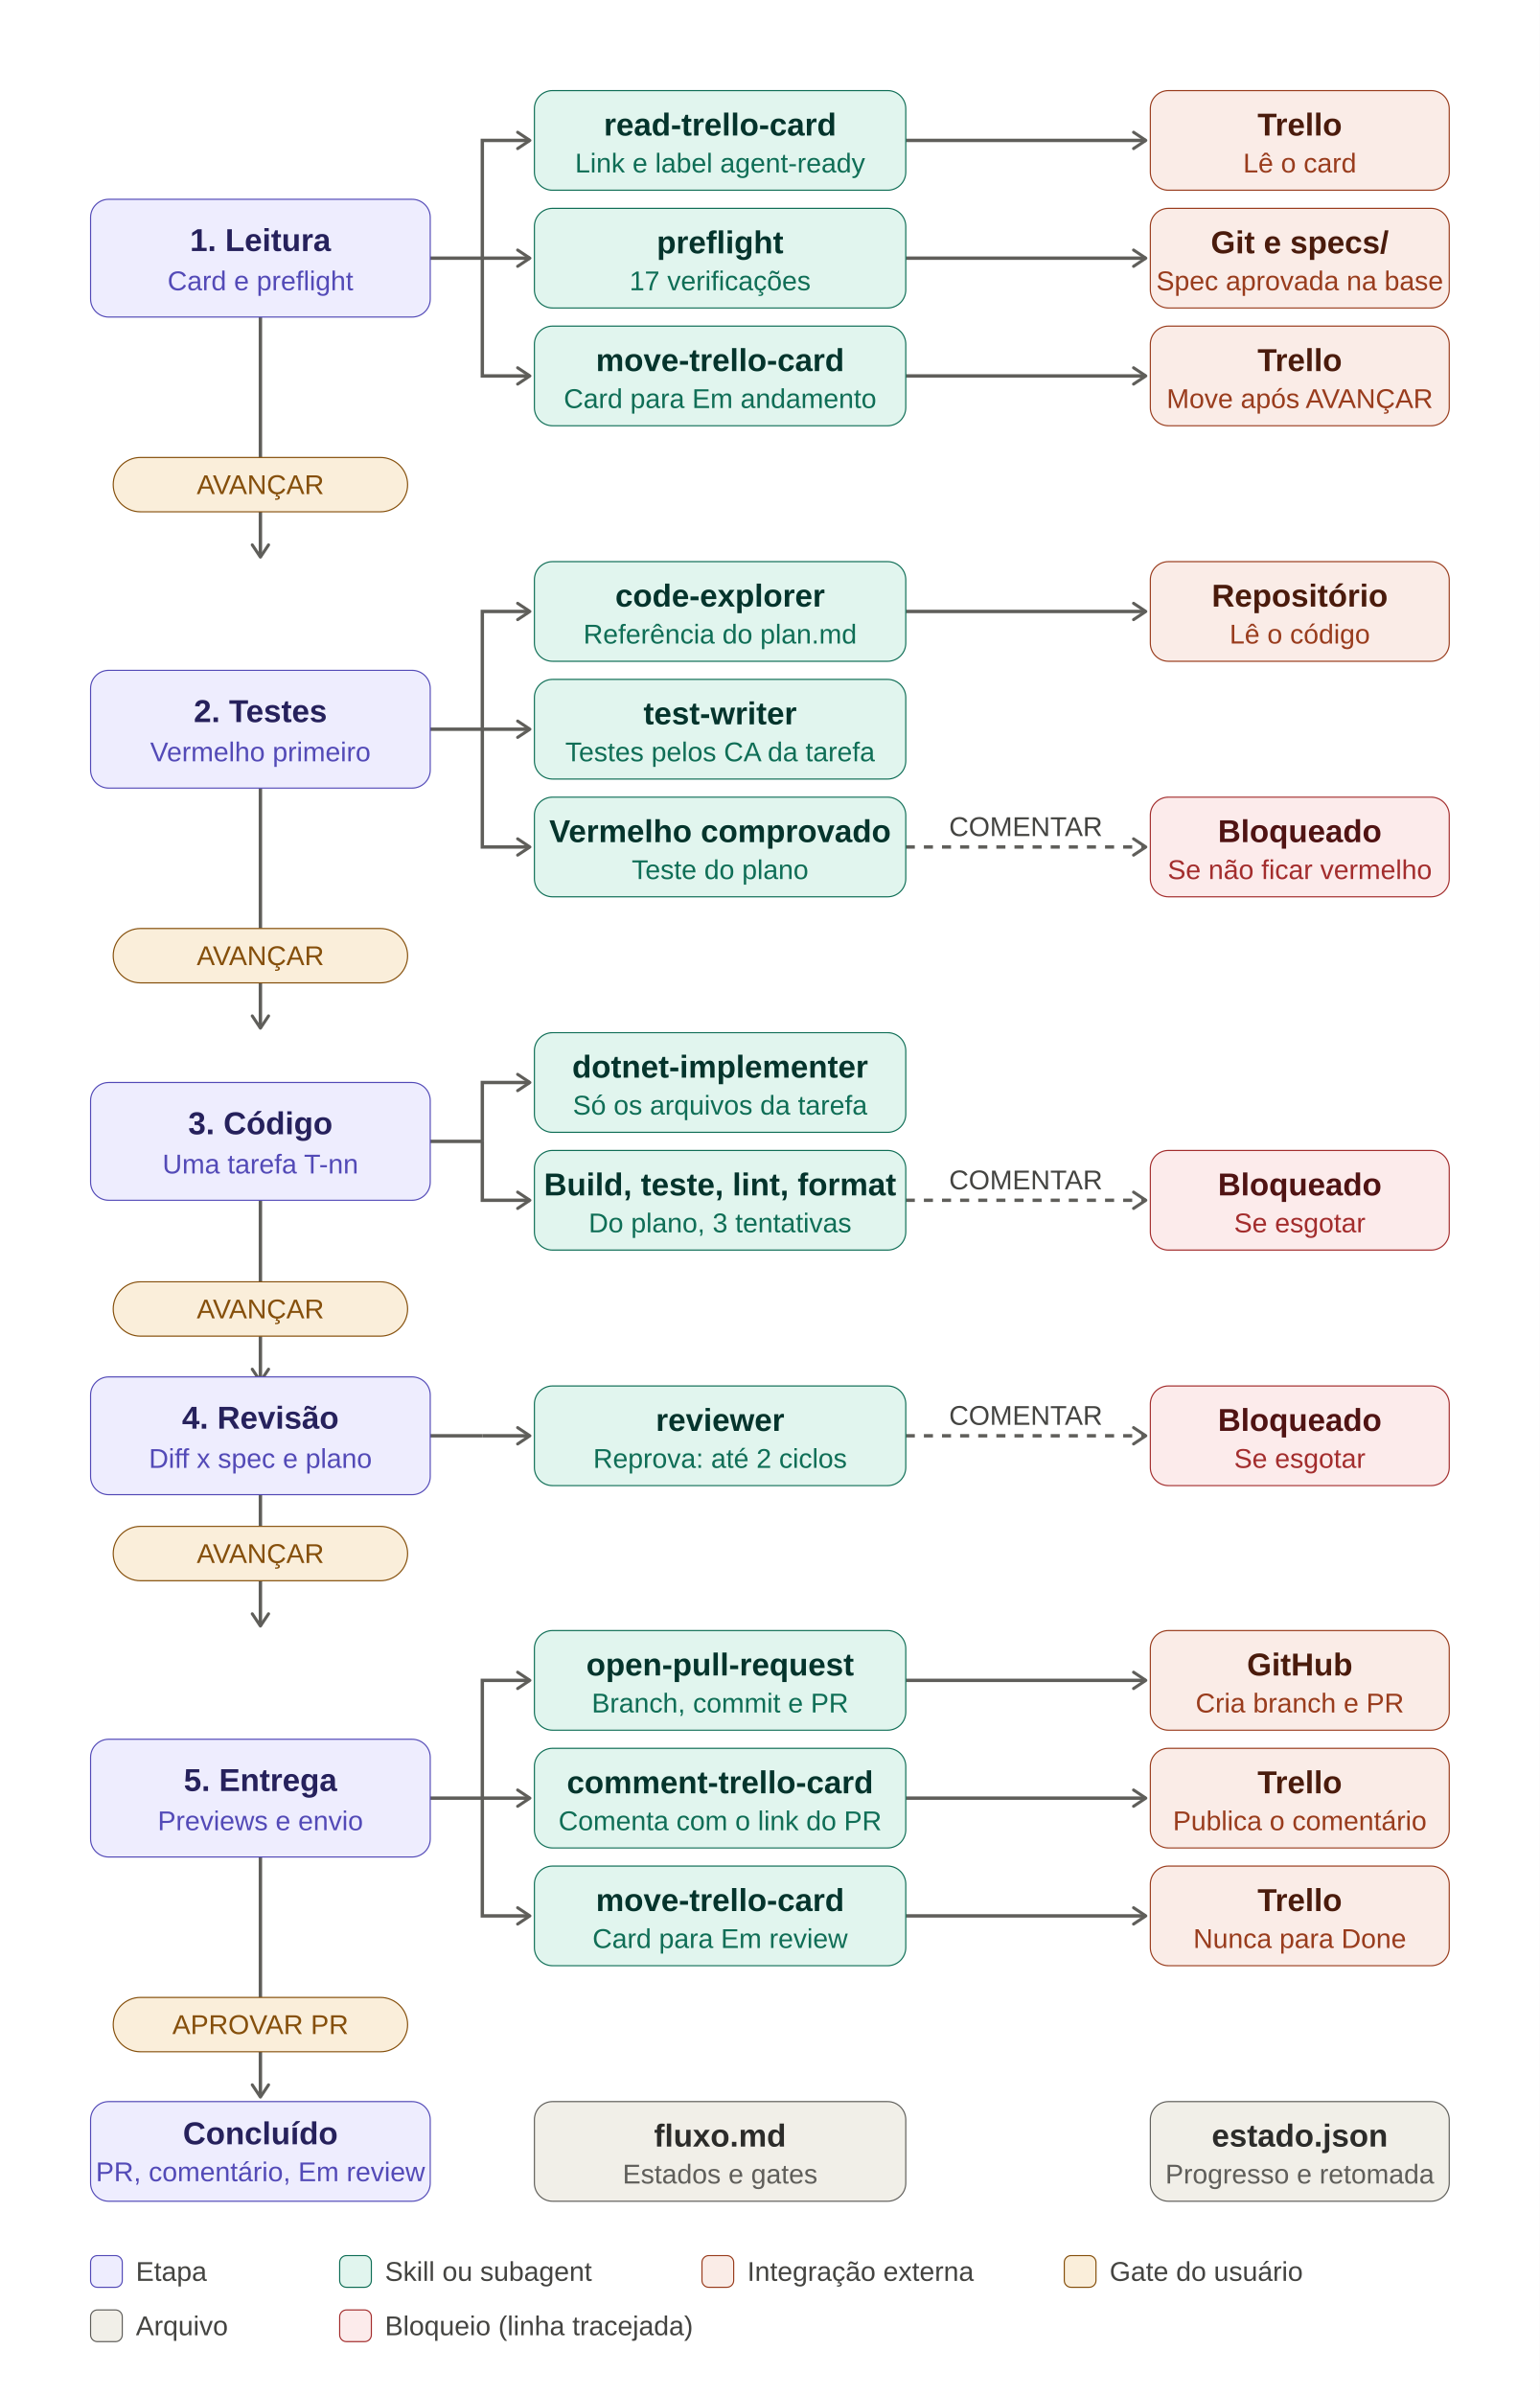
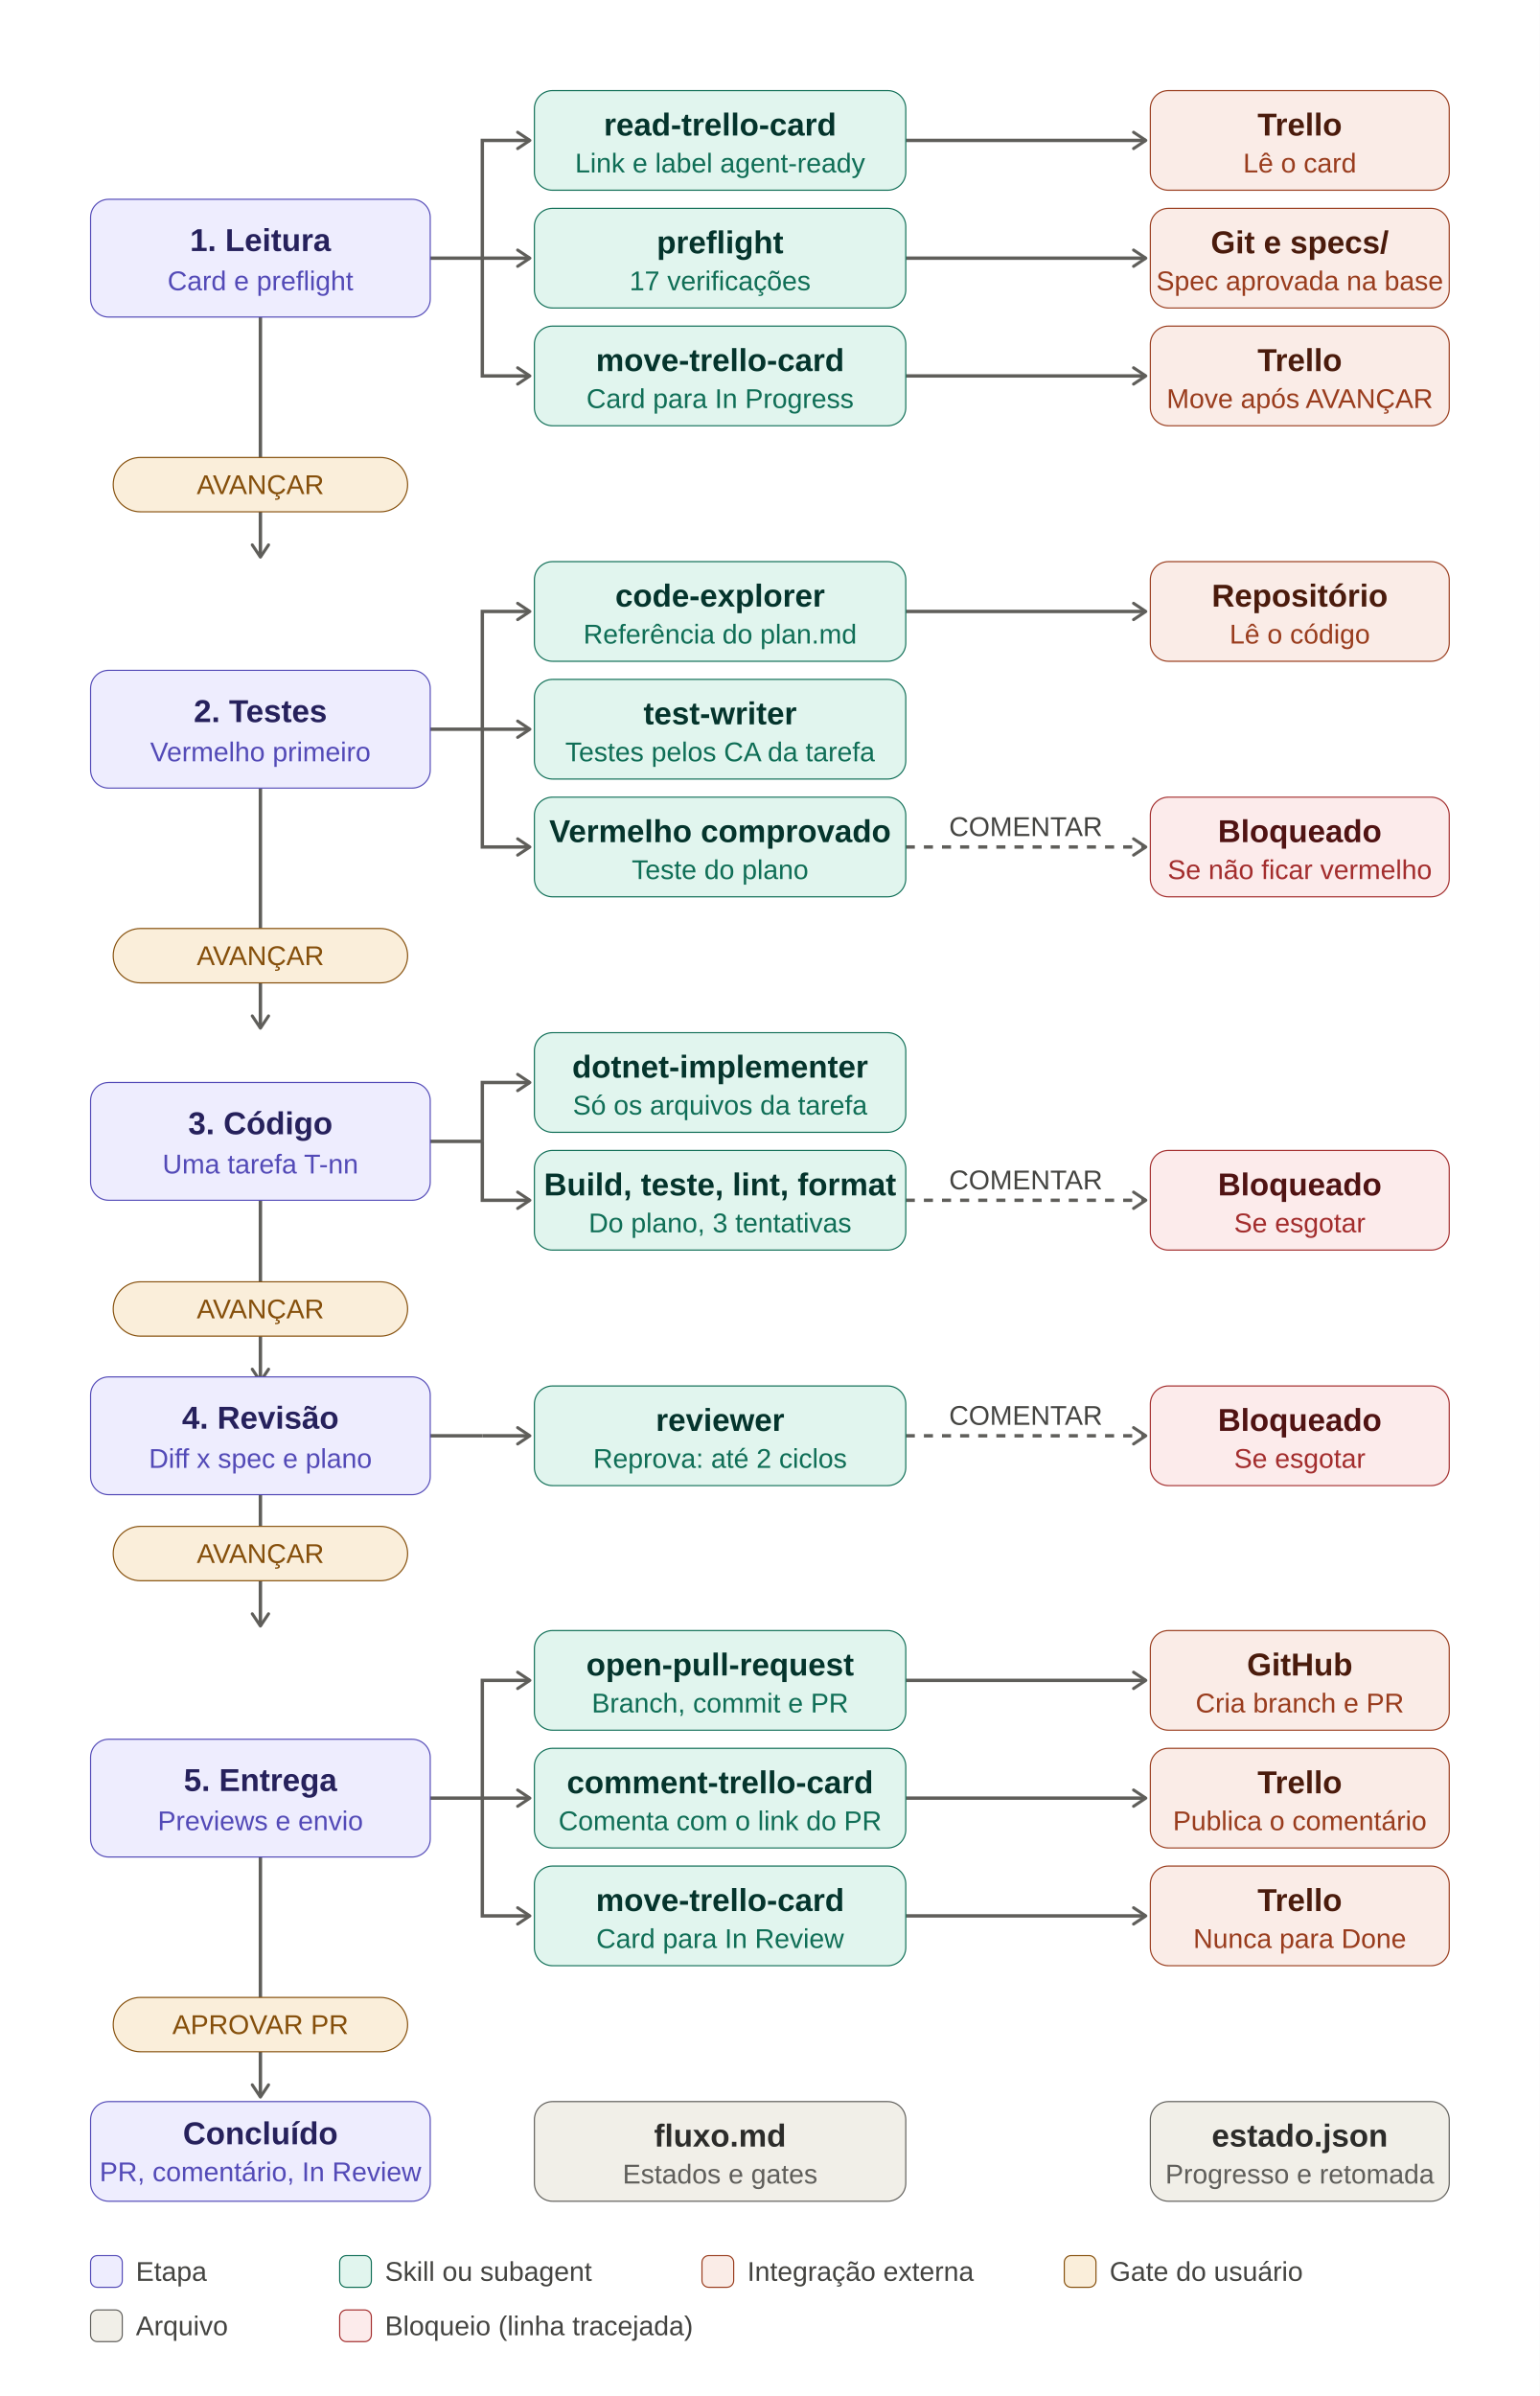
<svg xmlns="http://www.w3.org/2000/svg" width="680" height="1058" viewBox="0 0 680 1058" role="img">
  <style>text{font-family:Arial,Helvetica,sans-serif}.th{font-size:14px;font-weight:bold;fill:#2C2C2A}.ts{font-size:12px;fill:#444441}.arr{stroke:#5F5E5A;stroke-width:1.5;fill:none}.c-purple rect,rect.c-purple{fill:#EEEDFE;stroke:#534AB7}.c-purple .th{fill:#26215C}.c-purple .ts{fill:#534AB7}.c-teal rect,rect.c-teal{fill:#E1F5EE;stroke:#0F6E56}.c-teal .th{fill:#04342C}.c-teal .ts{fill:#0F6E56}.c-coral rect,rect.c-coral{fill:#FAECE7;stroke:#993C1D}.c-coral .th{fill:#4A1B0C}.c-coral .ts{fill:#993C1D}.c-amber rect,rect.c-amber{fill:#FAEEDA;stroke:#854F0B}.c-amber .th{fill:#412402}.c-amber .ts{fill:#854F0B}.c-gray rect,rect.c-gray{fill:#F1EFE8;stroke:#5F5E5A}.c-gray .th{fill:#2C2C2A}.c-gray .ts{fill:#5F5E5A}.c-red rect,rect.c-red{fill:#FCEBEB;stroke:#A32D2D}.c-red .th{fill:#501313}.c-red .ts{fill:#A32D2D}</style>
  <rect width="680" height="1058" fill="#ffffff" />
  <defs>
    <marker id="arrow" viewBox="0 0 10 10" refX="8" refY="5" markerWidth="6" markerHeight="6" orient="auto-start-reverse">
      <path d="M2 1L8 5L2 9" fill="none" stroke="#5F5E5A" stroke-width="1.5" stroke-linecap="round" stroke-linejoin="round" />
    </marker>
  </defs>
  <line x1="190" y1="114" x2="213" y2="114" class="arr" />
  <path d="M213 114 L213 62 L234 62" fill="none" class="arr" marker-end="url(#arrow)" />
  <line x1="400" y1="62" x2="506" y2="62" class="arr" marker-end="url(#arrow)" />
  <line x1="213" y1="114" x2="234" y2="114" class="arr" marker-end="url(#arrow)" />
  <line x1="400" y1="114" x2="506" y2="114" class="arr" marker-end="url(#arrow)" />
  <path d="M213 114 L213 166 L234 166" fill="none" class="arr" marker-end="url(#arrow)" />
  <line x1="400" y1="166" x2="506" y2="166" class="arr" marker-end="url(#arrow)" />
  <line x1="115" y1="140" x2="115" y2="202" class="arr" />
  <line x1="115" y1="226" x2="115" y2="246" class="arr" marker-end="url(#arrow)" />
  <line x1="190" y1="322" x2="213" y2="322" class="arr" />
  <path d="M213 322 L213 270 L234 270" fill="none" class="arr" marker-end="url(#arrow)" />
  <line x1="400" y1="270" x2="506" y2="270" class="arr" marker-end="url(#arrow)" />
  <line x1="213" y1="322" x2="234" y2="322" class="arr" marker-end="url(#arrow)" />
  <path d="M213 322 L213 374 L234 374" fill="none" class="arr" marker-end="url(#arrow)" />
  <line x1="400" y1="374" x2="506" y2="374" class="arr" stroke-dasharray="4 4" marker-end="url(#arrow)" />
  <text class="ts" x="453" y="365" text-anchor="middle" dominant-baseline="central">COMENTAR</text>
  <line x1="115" y1="348" x2="115" y2="410" class="arr" />
  <line x1="115" y1="434" x2="115" y2="454" class="arr" marker-end="url(#arrow)" />
  <line x1="190" y1="504" x2="213" y2="504" class="arr" />
  <path d="M213 504 L213 478 L234 478" fill="none" class="arr" marker-end="url(#arrow)" />
  <path d="M213 504 L213 530 L234 530" fill="none" class="arr" marker-end="url(#arrow)" />
  <line x1="400" y1="530" x2="506" y2="530" class="arr" stroke-dasharray="4 4" marker-end="url(#arrow)" />
  <text class="ts" x="453" y="521" text-anchor="middle" dominant-baseline="central">COMENTAR</text>
  <line x1="115" y1="530" x2="115" y2="566" class="arr" />
  <line x1="115" y1="590" x2="115" y2="610" class="arr" marker-end="url(#arrow)" />
  <line x1="190" y1="634" x2="213" y2="634" class="arr" />
  <line x1="213" y1="634" x2="234" y2="634" class="arr" marker-end="url(#arrow)" />
  <line x1="400" y1="634" x2="506" y2="634" class="arr" stroke-dasharray="4 4" marker-end="url(#arrow)" />
  <text class="ts" x="453" y="625" text-anchor="middle" dominant-baseline="central">COMENTAR</text>
  <line x1="115" y1="660" x2="115" y2="674" class="arr" />
  <line x1="115" y1="698" x2="115" y2="718" class="arr" marker-end="url(#arrow)" />
  <line x1="190" y1="794" x2="213" y2="794" class="arr" />
  <path d="M213 794 L213 742 L234 742" fill="none" class="arr" marker-end="url(#arrow)" />
  <line x1="400" y1="742" x2="506" y2="742" class="arr" marker-end="url(#arrow)" />
  <line x1="213" y1="794" x2="234" y2="794" class="arr" marker-end="url(#arrow)" />
  <line x1="400" y1="794" x2="506" y2="794" class="arr" marker-end="url(#arrow)" />
  <path d="M213 794 L213 846 L234 846" fill="none" class="arr" marker-end="url(#arrow)" />
  <line x1="400" y1="846" x2="506" y2="846" class="arr" marker-end="url(#arrow)" />
  <line x1="115" y1="820" x2="115" y2="882" class="arr" />
  <line x1="115" y1="906" x2="115" y2="926" class="arr" marker-end="url(#arrow)" />
  <g class="c-purple">
    <rect x="40" y="88" width="150" height="52" rx="8" stroke-width="0.5" />
    <text class="th" x="115" y="106" text-anchor="middle" dominant-baseline="central">1. Leitura</text>
    <text class="ts" x="115" y="124" text-anchor="middle" dominant-baseline="central">Card e preflight</text>
  </g>
  <g class="c-teal">
    <rect x="236" y="40" width="164" height="44" rx="8" stroke-width="0.5" />
    <text class="th" x="318" y="55" text-anchor="middle" dominant-baseline="central">read-trello-card</text>
    <text class="ts" x="318" y="72" text-anchor="middle" dominant-baseline="central">Link e label agent-ready</text>
  </g>
  <g class="c-coral">
    <rect x="508" y="40" width="132" height="44" rx="8" stroke-width="0.5" />
    <text class="th" x="574" y="55" text-anchor="middle" dominant-baseline="central">Trello</text>
    <text class="ts" x="574" y="72" text-anchor="middle" dominant-baseline="central">Lê o card</text>
  </g>
  <g class="c-teal">
    <rect x="236" y="92" width="164" height="44" rx="8" stroke-width="0.5" />
    <text class="th" x="318" y="107" text-anchor="middle" dominant-baseline="central">preflight</text>
    <text class="ts" x="318" y="124" text-anchor="middle" dominant-baseline="central">17 verificações</text>
  </g>
  <g class="c-coral">
    <rect x="508" y="92" width="132" height="44" rx="8" stroke-width="0.5" />
    <text class="th" x="574" y="107" text-anchor="middle" dominant-baseline="central">Git e specs/</text>
    <text class="ts" x="574" y="124" text-anchor="middle" dominant-baseline="central">Spec aprovada na base</text>
  </g>
  <g class="c-teal">
    <rect x="236" y="144" width="164" height="44" rx="8" stroke-width="0.5" />
    <text class="th" x="318" y="159" text-anchor="middle" dominant-baseline="central">move-trello-card</text>
-     <text class="ts" x="318" y="176" text-anchor="middle" dominant-baseline="central">Card para Em andamento</text>
+     <text class="ts" x="318" y="176" text-anchor="middle" dominant-baseline="central">Card para In Progress</text>
  </g>
  <g class="c-coral">
    <rect x="508" y="144" width="132" height="44" rx="8" stroke-width="0.5" />
    <text class="th" x="574" y="159" text-anchor="middle" dominant-baseline="central">Trello</text>
    <text class="ts" x="574" y="176" text-anchor="middle" dominant-baseline="central">Move após AVANÇAR</text>
  </g>
  <g class="c-amber">
    <rect x="50" y="202" width="130" height="24" rx="12" stroke-width="0.5" />
    <text class="ts" x="115" y="214" text-anchor="middle" dominant-baseline="central">AVANÇAR</text>
  </g>
  <g class="c-purple">
    <rect x="40" y="296" width="150" height="52" rx="8" stroke-width="0.5" />
    <text class="th" x="115" y="314" text-anchor="middle" dominant-baseline="central">2. Testes</text>
    <text class="ts" x="115" y="332" text-anchor="middle" dominant-baseline="central">Vermelho primeiro</text>
  </g>
  <g class="c-teal">
    <rect x="236" y="248" width="164" height="44" rx="8" stroke-width="0.5" />
    <text class="th" x="318" y="263" text-anchor="middle" dominant-baseline="central">code-explorer</text>
    <text class="ts" x="318" y="280" text-anchor="middle" dominant-baseline="central">Referência do plan.md</text>
  </g>
  <g class="c-coral">
    <rect x="508" y="248" width="132" height="44" rx="8" stroke-width="0.5" />
    <text class="th" x="574" y="263" text-anchor="middle" dominant-baseline="central">Repositório</text>
    <text class="ts" x="574" y="280" text-anchor="middle" dominant-baseline="central">Lê o código</text>
  </g>
  <g class="c-teal">
    <rect x="236" y="300" width="164" height="44" rx="8" stroke-width="0.5" />
    <text class="th" x="318" y="315" text-anchor="middle" dominant-baseline="central">test-writer</text>
    <text class="ts" x="318" y="332" text-anchor="middle" dominant-baseline="central">Testes pelos CA da tarefa</text>
  </g>
  <g class="c-teal">
    <rect x="236" y="352" width="164" height="44" rx="8" stroke-width="0.5" />
    <text class="th" x="318" y="367" text-anchor="middle" dominant-baseline="central">Vermelho comprovado</text>
    <text class="ts" x="318" y="384" text-anchor="middle" dominant-baseline="central">Teste do plano</text>
  </g>
  <g class="c-red">
    <rect x="508" y="352" width="132" height="44" rx="8" stroke-width="0.5" />
    <text class="th" x="574" y="367" text-anchor="middle" dominant-baseline="central">Bloqueado</text>
    <text class="ts" x="574" y="384" text-anchor="middle" dominant-baseline="central">Se não ficar vermelho</text>
  </g>
  <g class="c-amber">
    <rect x="50" y="410" width="130" height="24" rx="12" stroke-width="0.5" />
    <text class="ts" x="115" y="422" text-anchor="middle" dominant-baseline="central">AVANÇAR</text>
  </g>
  <g class="c-purple">
    <rect x="40" y="478" width="150" height="52" rx="8" stroke-width="0.5" />
    <text class="th" x="115" y="496" text-anchor="middle" dominant-baseline="central">3. Código</text>
    <text class="ts" x="115" y="514" text-anchor="middle" dominant-baseline="central">Uma tarefa T-nn</text>
  </g>
  <g class="c-teal">
    <rect x="236" y="456" width="164" height="44" rx="8" stroke-width="0.5" />
    <text class="th" x="318" y="471" text-anchor="middle" dominant-baseline="central">dotnet-implementer</text>
    <text class="ts" x="318" y="488" text-anchor="middle" dominant-baseline="central">Só os arquivos da tarefa</text>
  </g>
  <g class="c-teal">
    <rect x="236" y="508" width="164" height="44" rx="8" stroke-width="0.5" />
    <text class="th" x="318" y="523" text-anchor="middle" dominant-baseline="central">Build, teste, lint, format</text>
    <text class="ts" x="318" y="540" text-anchor="middle" dominant-baseline="central">Do plano, 3 tentativas</text>
  </g>
  <g class="c-red">
    <rect x="508" y="508" width="132" height="44" rx="8" stroke-width="0.5" />
    <text class="th" x="574" y="523" text-anchor="middle" dominant-baseline="central">Bloqueado</text>
    <text class="ts" x="574" y="540" text-anchor="middle" dominant-baseline="central">Se esgotar</text>
  </g>
  <g class="c-amber">
    <rect x="50" y="566" width="130" height="24" rx="12" stroke-width="0.5" />
    <text class="ts" x="115" y="578" text-anchor="middle" dominant-baseline="central">AVANÇAR</text>
  </g>
  <g class="c-purple">
    <rect x="40" y="608" width="150" height="52" rx="8" stroke-width="0.5" />
    <text class="th" x="115" y="626" text-anchor="middle" dominant-baseline="central">4. Revisão</text>
    <text class="ts" x="115" y="644" text-anchor="middle" dominant-baseline="central">Diff x spec e plano</text>
  </g>
  <g class="c-teal">
    <rect x="236" y="612" width="164" height="44" rx="8" stroke-width="0.5" />
    <text class="th" x="318" y="627" text-anchor="middle" dominant-baseline="central">reviewer</text>
    <text class="ts" x="318" y="644" text-anchor="middle" dominant-baseline="central">Reprova: até 2 ciclos</text>
  </g>
  <g class="c-red">
    <rect x="508" y="612" width="132" height="44" rx="8" stroke-width="0.5" />
    <text class="th" x="574" y="627" text-anchor="middle" dominant-baseline="central">Bloqueado</text>
    <text class="ts" x="574" y="644" text-anchor="middle" dominant-baseline="central">Se esgotar</text>
  </g>
  <g class="c-amber">
    <rect x="50" y="674" width="130" height="24" rx="12" stroke-width="0.5" />
    <text class="ts" x="115" y="686" text-anchor="middle" dominant-baseline="central">AVANÇAR</text>
  </g>
  <g class="c-purple">
    <rect x="40" y="768" width="150" height="52" rx="8" stroke-width="0.5" />
    <text class="th" x="115" y="786" text-anchor="middle" dominant-baseline="central">5. Entrega</text>
    <text class="ts" x="115" y="804" text-anchor="middle" dominant-baseline="central">Previews e envio</text>
  </g>
  <g class="c-teal">
    <rect x="236" y="720" width="164" height="44" rx="8" stroke-width="0.5" />
    <text class="th" x="318" y="735" text-anchor="middle" dominant-baseline="central">open-pull-request</text>
    <text class="ts" x="318" y="752" text-anchor="middle" dominant-baseline="central">Branch, commit e PR</text>
  </g>
  <g class="c-coral">
    <rect x="508" y="720" width="132" height="44" rx="8" stroke-width="0.5" />
    <text class="th" x="574" y="735" text-anchor="middle" dominant-baseline="central">GitHub</text>
    <text class="ts" x="574" y="752" text-anchor="middle" dominant-baseline="central">Cria branch e PR</text>
  </g>
  <g class="c-teal">
    <rect x="236" y="772" width="164" height="44" rx="8" stroke-width="0.5" />
    <text class="th" x="318" y="787" text-anchor="middle" dominant-baseline="central">comment-trello-card</text>
    <text class="ts" x="318" y="804" text-anchor="middle" dominant-baseline="central">Comenta com o link do PR</text>
  </g>
  <g class="c-coral">
    <rect x="508" y="772" width="132" height="44" rx="8" stroke-width="0.5" />
    <text class="th" x="574" y="787" text-anchor="middle" dominant-baseline="central">Trello</text>
    <text class="ts" x="574" y="804" text-anchor="middle" dominant-baseline="central">Publica o comentário</text>
  </g>
  <g class="c-teal">
    <rect x="236" y="824" width="164" height="44" rx="8" stroke-width="0.5" />
    <text class="th" x="318" y="839" text-anchor="middle" dominant-baseline="central">move-trello-card</text>
-     <text class="ts" x="318" y="856" text-anchor="middle" dominant-baseline="central">Card para Em review</text>
+     <text class="ts" x="318" y="856" text-anchor="middle" dominant-baseline="central">Card para In Review</text>
  </g>
  <g class="c-coral">
    <rect x="508" y="824" width="132" height="44" rx="8" stroke-width="0.5" />
    <text class="th" x="574" y="839" text-anchor="middle" dominant-baseline="central">Trello</text>
    <text class="ts" x="574" y="856" text-anchor="middle" dominant-baseline="central">Nunca para Done</text>
  </g>
  <g class="c-amber">
    <rect x="50" y="882" width="130" height="24" rx="12" stroke-width="0.5" />
    <text class="ts" x="115" y="894" text-anchor="middle" dominant-baseline="central">APROVAR PR</text>
  </g>
  <g class="c-purple">
    <rect x="40" y="928" width="150" height="44" rx="8" stroke-width="0.5" />
    <text class="th" x="115" y="942" text-anchor="middle" dominant-baseline="central">Concluído</text>
-     <text class="ts" x="115" y="959" text-anchor="middle" dominant-baseline="central">PR, comentário, Em review</text>
+     <text class="ts" x="115" y="959" text-anchor="middle" dominant-baseline="central">PR, comentário, In Review</text>
  </g>
  <g class="c-gray">
    <rect x="236" y="928" width="164" height="44" rx="8" stroke-width="0.5" />
    <text class="th" x="318" y="943" text-anchor="middle" dominant-baseline="central">fluxo.md</text>
    <text class="ts" x="318" y="960" text-anchor="middle" dominant-baseline="central">Estados e gates</text>
  </g>
  <g class="c-gray">
    <rect x="508" y="928" width="132" height="44" rx="8" stroke-width="0.5" />
    <text class="th" x="574" y="943" text-anchor="middle" dominant-baseline="central">estado.json</text>
    <text class="ts" x="574" y="960" text-anchor="middle" dominant-baseline="central">Progresso e retomada</text>
  </g>
  <rect class="c-purple" x="40" y="996" width="14" height="14" rx="3" stroke-width="0.5" />
  <text class="ts" x="60" y="1003" dominant-baseline="central">Etapa</text>
  <rect class="c-teal" x="150" y="996" width="14" height="14" rx="3" stroke-width="0.5" />
  <text class="ts" x="170" y="1003" dominant-baseline="central">Skill ou subagent</text>
  <rect class="c-coral" x="310" y="996" width="14" height="14" rx="3" stroke-width="0.5" />
  <text class="ts" x="330" y="1003" dominant-baseline="central">Integração externa</text>
  <rect class="c-amber" x="470" y="996" width="14" height="14" rx="3" stroke-width="0.5" />
  <text class="ts" x="490" y="1003" dominant-baseline="central">Gate do usuário</text>
  <rect class="c-gray" x="40" y="1020" width="14" height="14" rx="3" stroke-width="0.5" />
  <text class="ts" x="60" y="1027" dominant-baseline="central">Arquivo</text>
  <rect class="c-red" x="150" y="1020" width="14" height="14" rx="3" stroke-width="0.5" />
  <text class="ts" x="170" y="1027" dominant-baseline="central">Bloqueio (linha tracejada)</text>
</svg>
